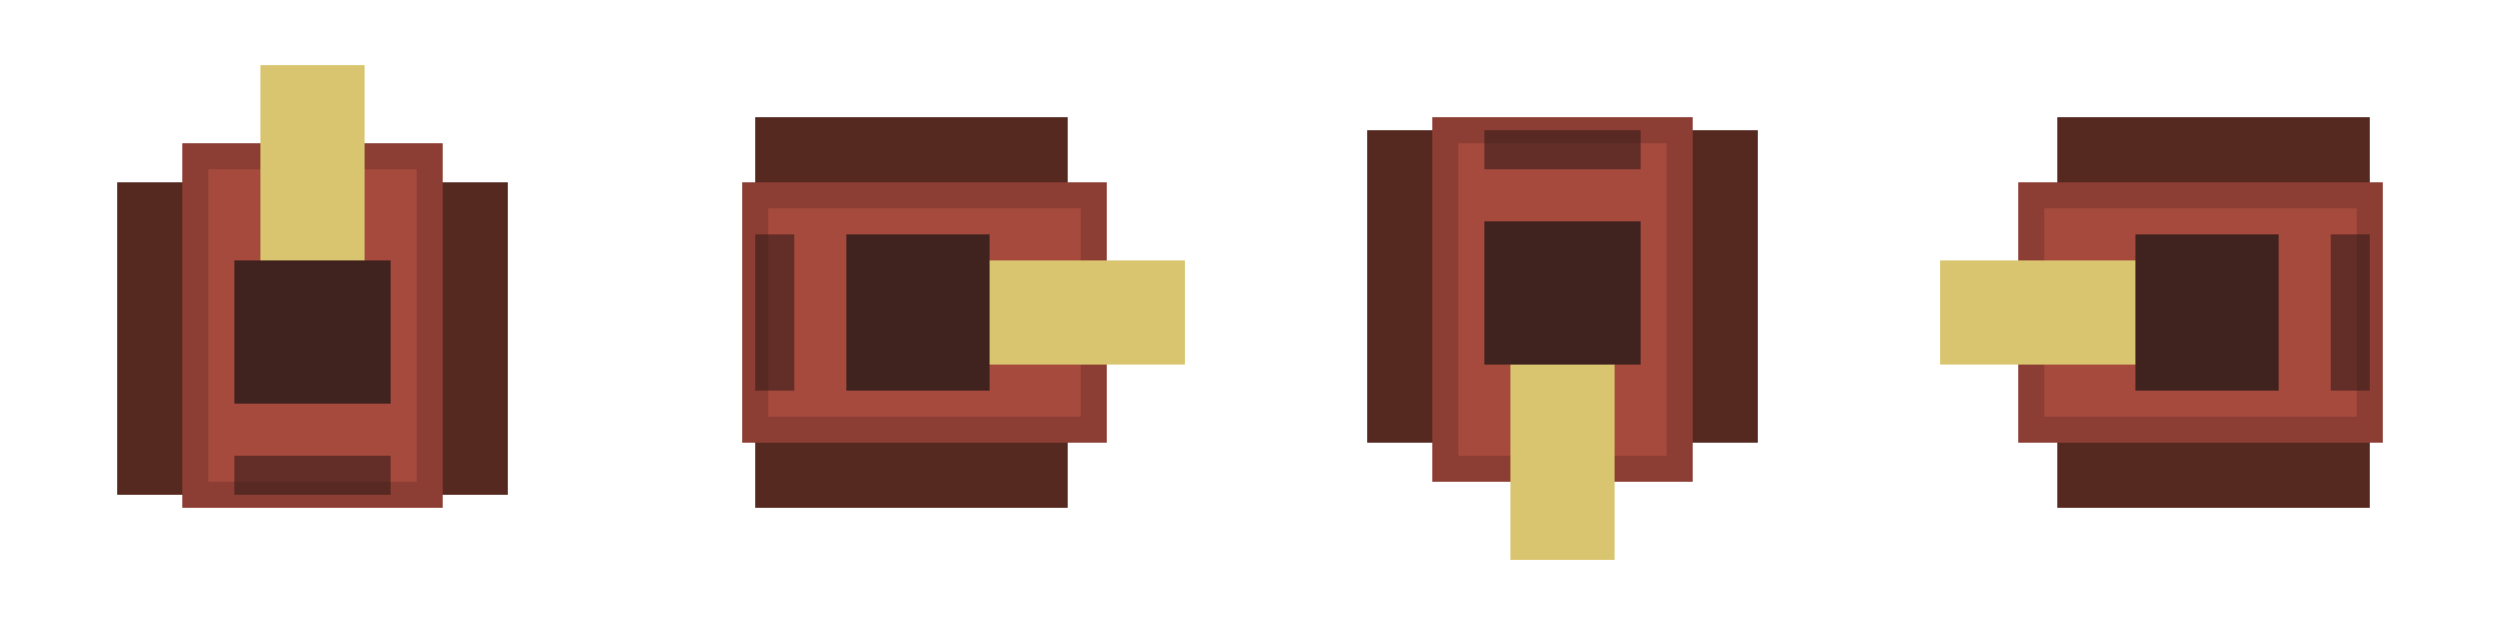
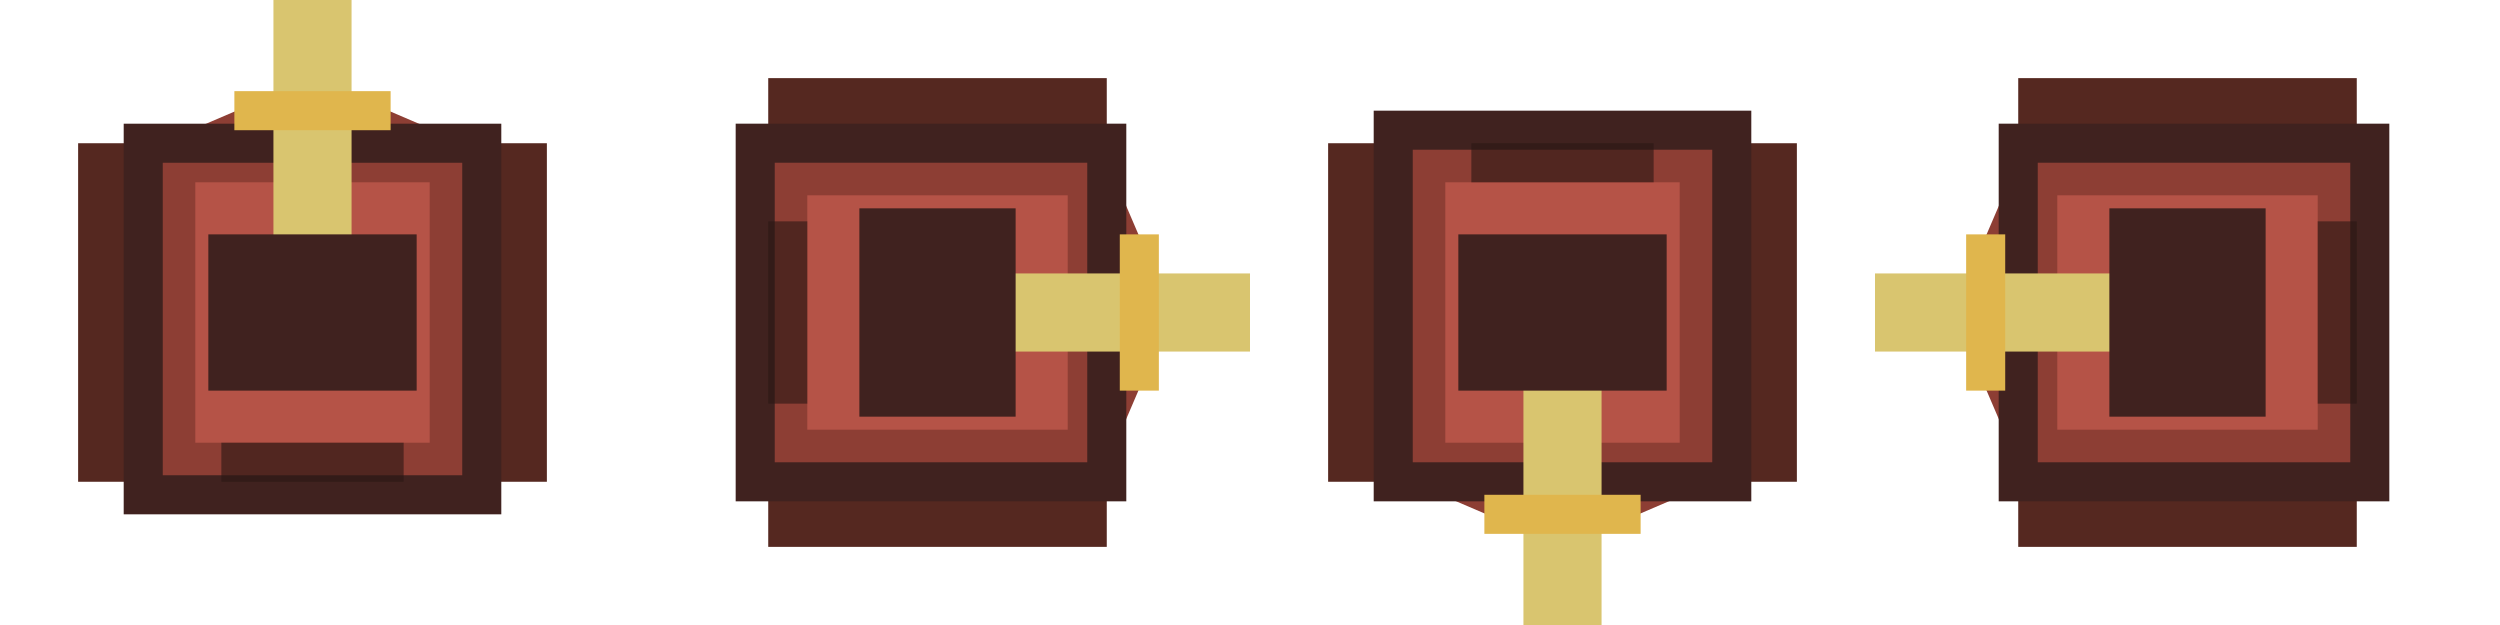
<svg xmlns="http://www.w3.org/2000/svg" width="192" height="48" viewBox="0 0 192 48">
  <defs>
    <g id="tank">
-       <rect x="9" y="14" width="6" height="24" fill="#552820" />
-       <rect x="33" y="14" width="6" height="24" fill="#552820" />
-       <rect x="14" y="11" width="20" height="28" fill="#8d3e34" />
-       <rect x="16" y="13" width="16" height="24" fill="#a64a3e" />
-       <rect x="20" y="5" width="8" height="17" fill="#d9c56f" />
-       <rect x="18" y="20" width="12" height="11" fill="#40221f" />
-       <rect x="18" y="35" width="12" height="3" fill="#2b1714" opacity="0.55" />
+       <rect x="6" y="11" width="7" height="26" fill="#552820" />
+       <rect x="35" y="11" width="7" height="26" fill="#552820" />
+       <path d="M24 6l14 6v26H10V12z" fill="#8d3e34" />
+       <rect x="11" y="11" width="26" height="27" fill="none" stroke="#40221f" stroke-width="3" />
+       <rect x="15" y="14" width="18" height="20" fill="#b55347" />
+       <rect x="21" y="0" width="6" height="24" fill="#d9c56f" />
+       <rect x="16" y="18" width="16" height="12" fill="#40221f" />
+       <rect x="18" y="7" width="12" height="3" fill="#e0b64d" />
+       <rect x="17" y="34" width="14" height="3" fill="#2b1714" opacity="0.62" />
    </g>
  </defs>
  <use href="#tank" />
  <g transform="translate(48 0) rotate(90 24 24)">
    <use href="#tank" />
  </g>
  <g transform="translate(96 0) rotate(180 24 24)">
    <use href="#tank" />
  </g>
  <g transform="translate(144 0) rotate(-90 24 24)">
    <use href="#tank" />
  </g>
</svg>
